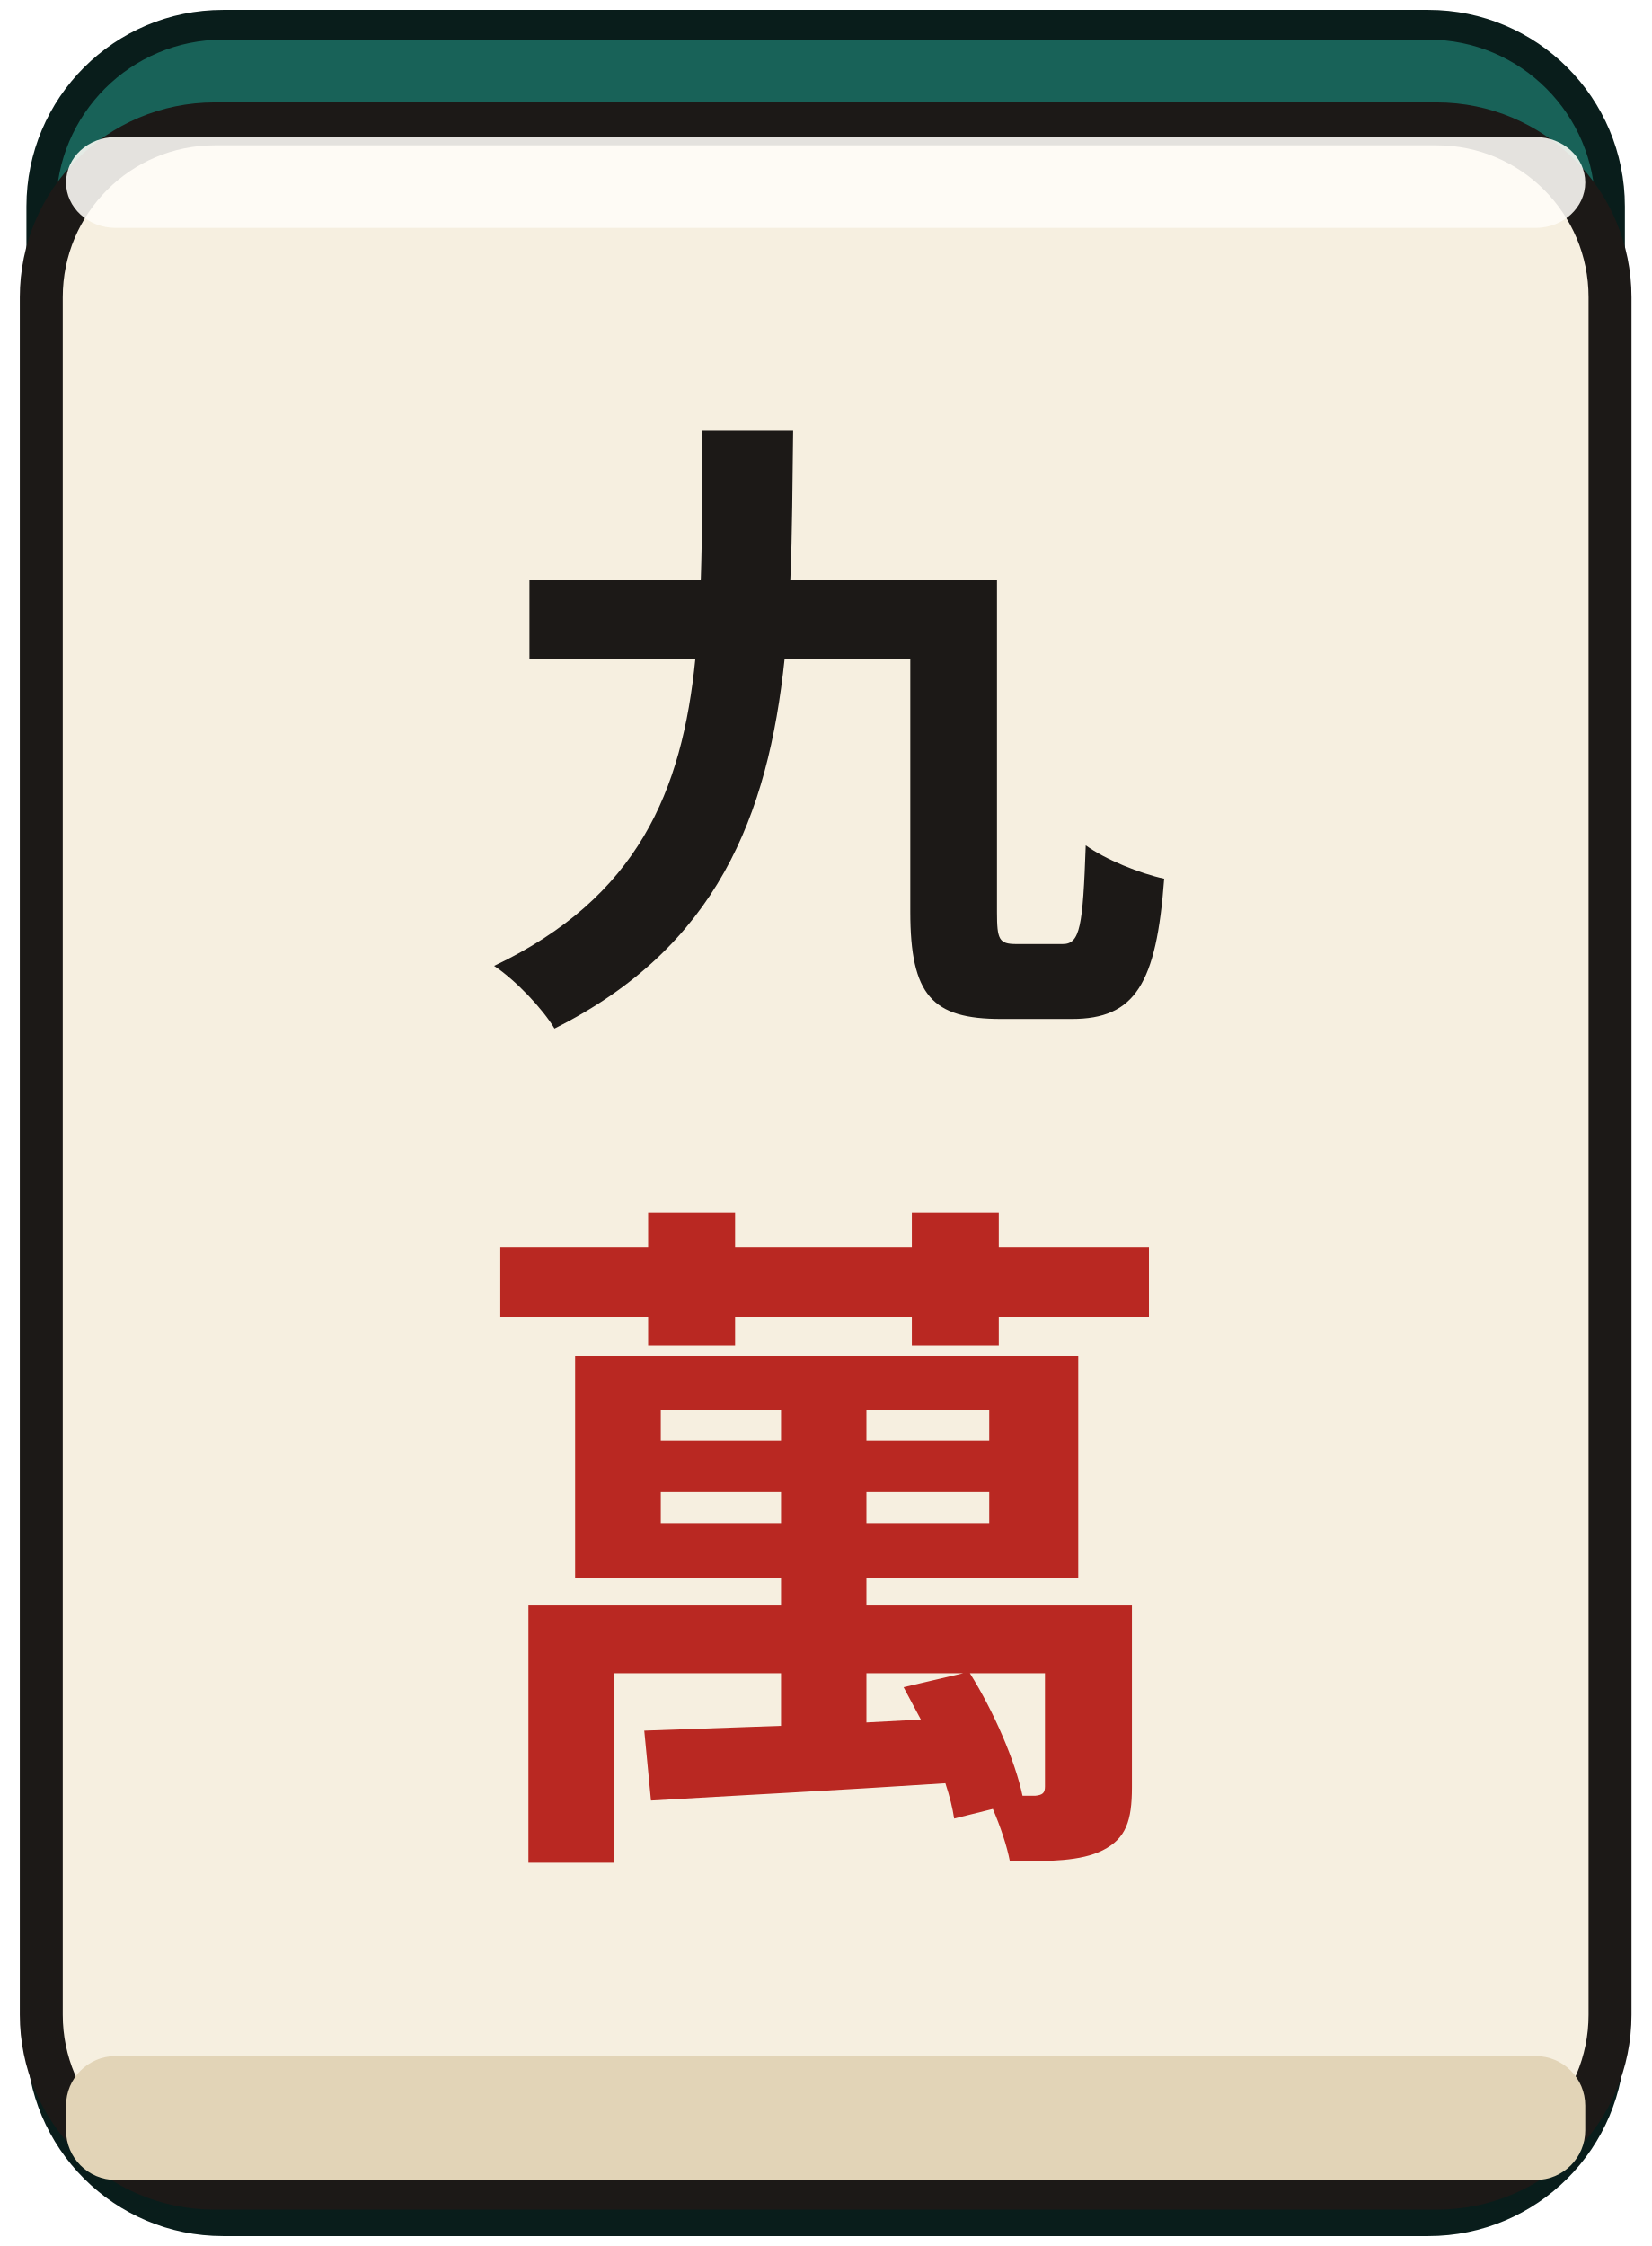
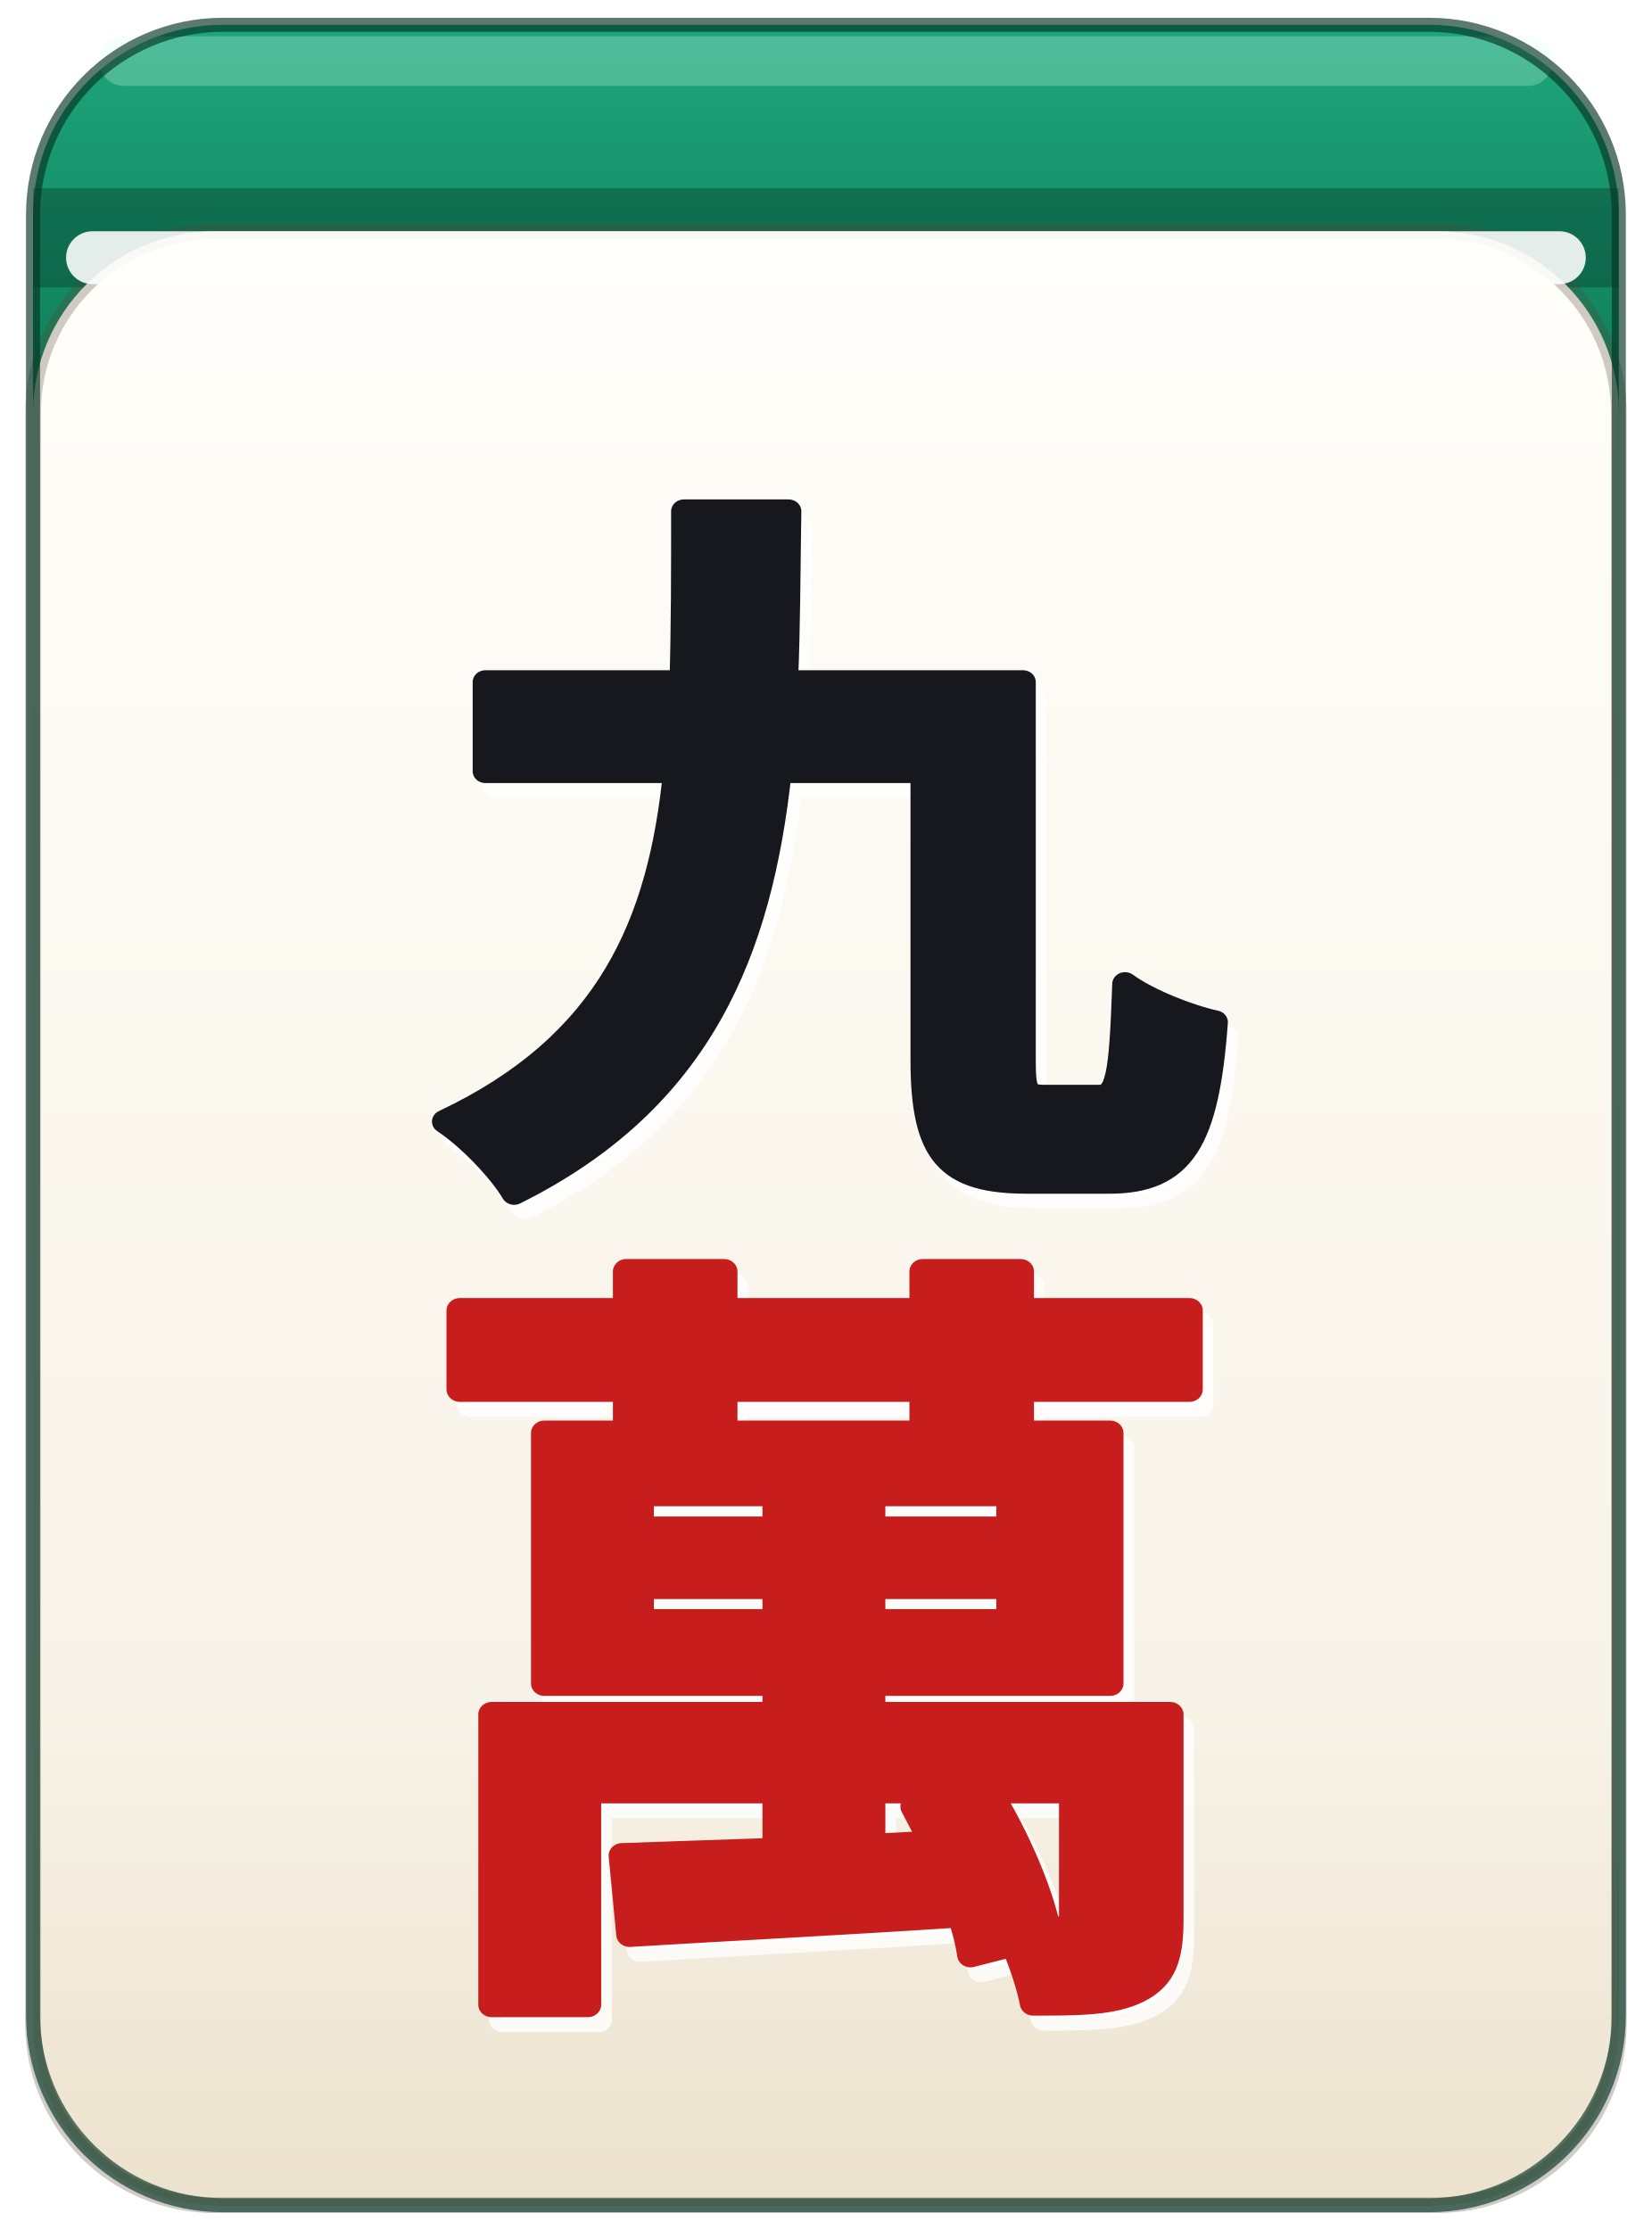
- <svg xmlns="http://www.w3.org/2000/svg" viewBox="0 0 100 136">
-   <rect x="2.5" y="1.5" width="95" height="133" rx="11" fill="#186258" stroke="#091D1B" stroke-width="1.8" />
-   <rect x="2.5" y="7.5" width="95" height="125" rx="10.5" fill="#F6EFE0" stroke="#1C1917" stroke-width="2.6" />
-   <rect x="4" y="8.3" width="92" height="5.5" rx="3" fill="#FFFDF8" opacity="0.88" />
-   <rect x="4" y="124.5" width="92" height="7.5" rx="3" fill="#E2D4B7" />
-   <g transform="translate(0 8.50) scale(1 0.9308)">
+ <svg xmlns="http://www.w3.org/2000/svg" viewBox="0 0 100 135">
+   <defs>
+     <linearGradient id="ivoryFaceGrad" x1="0" y1="0" x2="0" y2="1">
+       <stop offset="0%" stop-color="#FFFEFA" />
+       <stop offset="75%" stop-color="#F8F3E8" />
+       <stop offset="100%" stop-color="#ECE2CE" />
+     </linearGradient>
+     <linearGradient id="ivoryWallGrad" x1="0" y1="0" x2="0" y2="1">
+       <stop offset="0%" stop-color="#E7DBC5" />
+       <stop offset="100%" stop-color="#D3C2A3" />
+     </linearGradient>
+     <linearGradient id="jadeStandingGrad" x1="0" y1="0" x2="0" y2="1">
+       <stop offset="0%" stop-color="#1EA67A" />
+       <stop offset="18%" stop-color="#0E7A56" />
+       <stop offset="100%" stop-color="#074B34" />
+     </linearGradient>
+     <linearGradient id="jadeBackFaceGrad" x1="0" y1="0" x2="1" y2="1">
+       <stop offset="0%" stop-color="#1EA67A" />
+       <stop offset="50%" stop-color="#0E7A56" />
+       <stop offset="100%" stop-color="#074B34" />
+     </linearGradient>
+     <linearGradient id="jadeLipGrad" x1="0" y1="0" x2="0" y2="1">
+       <stop offset="0%" stop-color="#0E7A56" />
+       <stop offset="60%" stop-color="#074B34" />
+       <stop offset="100%" stop-color="#04291D" />
+     </linearGradient>
+   </defs>
+   <rect x="2" y="1.5" width="96" height="132" rx="11.5" fill="url(#jadeStandingGrad)" />
+   <rect x="6" y="2.2" width="88" height="3.0" rx="1.5" fill="rgba(216, 255, 240, 0.26)" />
+   <rect x="2" y="11.4" width="96" height="6" fill="rgba(4, 43, 30, 0.34)" />
+   <rect x="2" y="14" width="96" height="119.5" rx="11.0" fill="url(#ivoryFaceGrad)" stroke="rgba(82, 69, 53, 0.28)" stroke-width="0.95" />
+   <rect x="4" y="14" width="92" height="3.2" rx="1.6" fill="rgba(255, 255, 255, 0.88)" />
+   <rect x="2" y="1.5" width="96" height="132" rx="11.5" fill="none" stroke="rgba(5, 51, 36, 0.65)" stroke-width="0.85" />
+   <g transform="translate(6.20 24.69) scale(0.876)">
    <g>
-       <text x="50" y="54" text-anchor="middle" font-family="'Kaiti SC','STKaiti','BiauKai','Songti SC',serif" font-weight="900" font-size="42" fill="#1C1917">九</text>
-       <text x="50" y="108" text-anchor="middle" font-family="'Kaiti SC','STKaiti','BiauKai','Songti SC',serif" font-weight="900" font-size="45" fill="#B92822">萬</text>
+       <g transform="translate(50 27.5) scale(1.04 0.96)">
+         <text x="0.7" y="1.05" text-anchor="middle" dominant-baseline="central" font-family="'WeibeiTC-Bold','STKaitiTC-Black','Kaiti SC','STKaiti','Songti SC',serif" font-weight="900" font-size="53" fill="rgba(255, 255, 255, 0.78)" stroke="rgba(255, 255, 255, 0.78)" stroke-width="1.70" stroke-linejoin="round">九</text>
+         <text x="0" y="0" text-anchor="middle" dominant-baseline="central" font-family="'WeibeiTC-Bold','STKaitiTC-Black','Kaiti SC','STKaiti','Songti SC',serif" font-weight="900" font-size="53" fill="#16181D" stroke="#16181D" stroke-width="1.70" stroke-linejoin="round">九</text>
+       </g>
+       <g transform="translate(50 82) scale(1.05 0.98)">
+         <text x="0.7" y="1.05" text-anchor="middle" dominant-baseline="central" font-family="'WeibeiTC-Bold','STKaitiTC-Black','Kaiti SC','STKaiti','Songti SC',serif" font-weight="900" font-size="55" fill="rgba(255, 255, 255, 0.78)" stroke="rgba(255, 255, 255, 0.78)" stroke-width="1.76" stroke-linejoin="round">萬</text>
+         <text x="0" y="0" text-anchor="middle" dominant-baseline="central" font-family="'WeibeiTC-Bold','STKaitiTC-Black','Kaiti SC','STKaiti','Songti SC',serif" font-weight="900" font-size="55" fill="#C81D1D" stroke="#C81D1D" stroke-width="1.76" stroke-linejoin="round">萬</text>
+       </g>
    </g>
  </g>
</svg>
